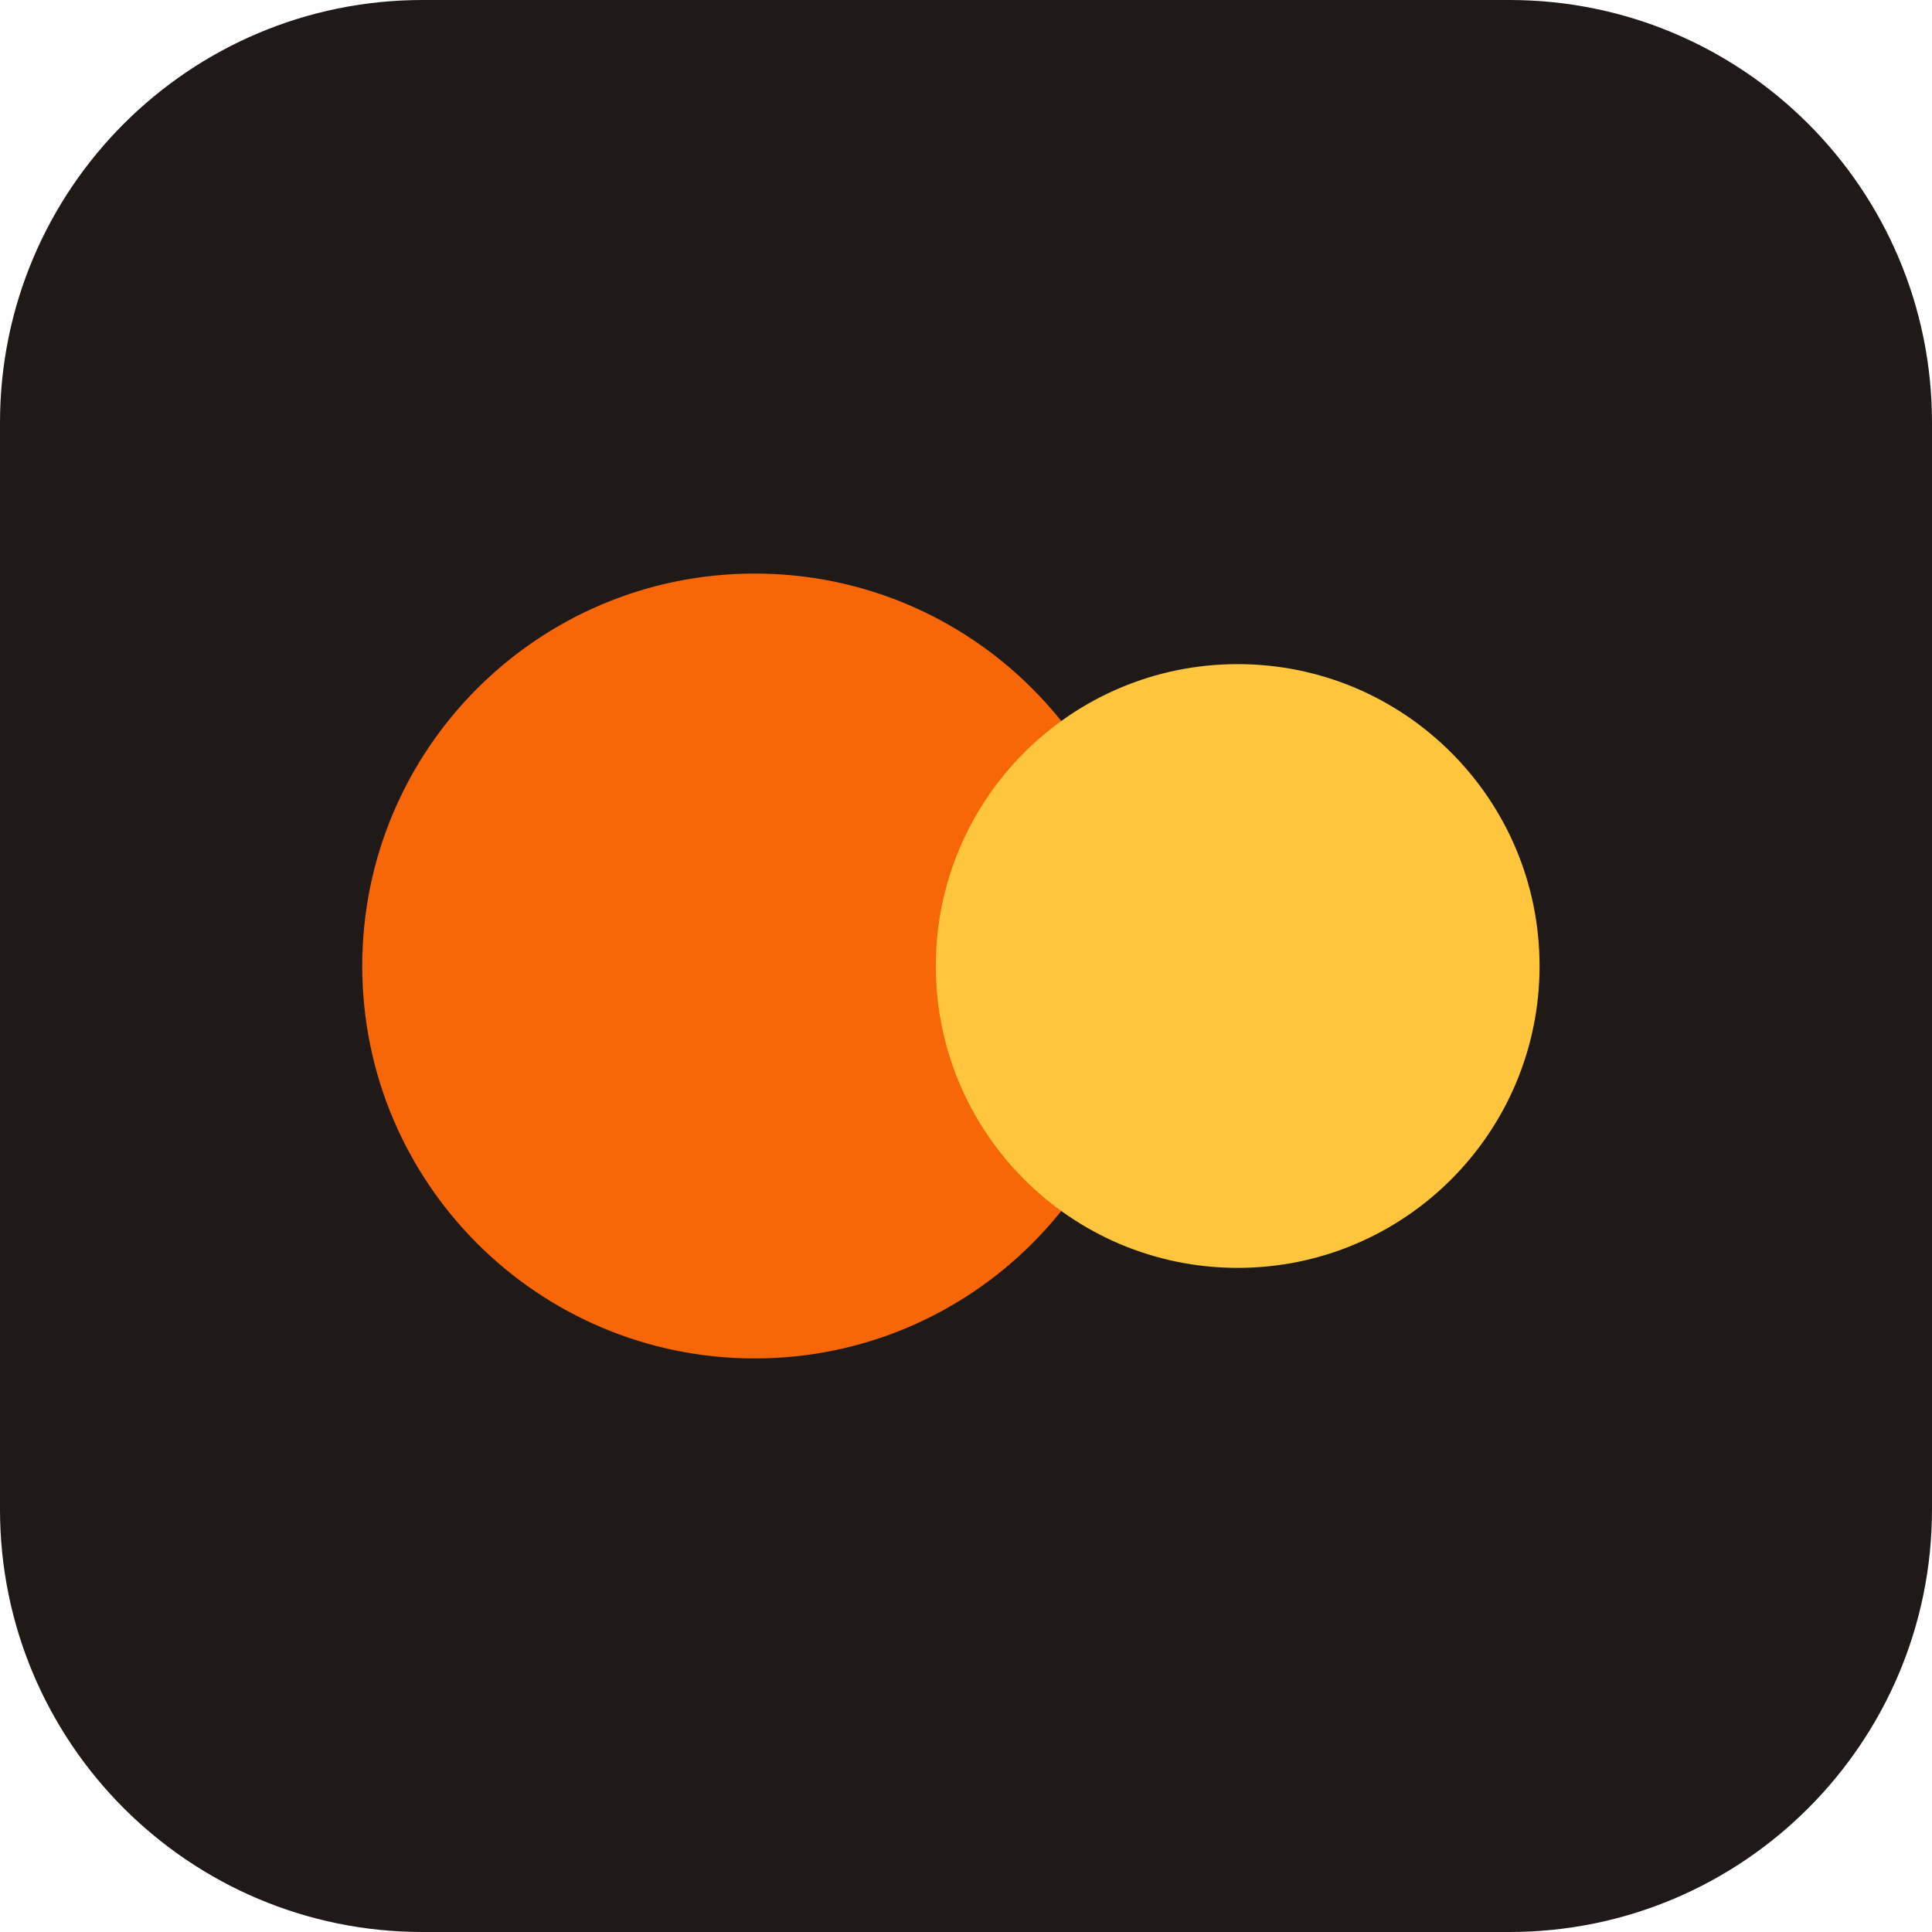
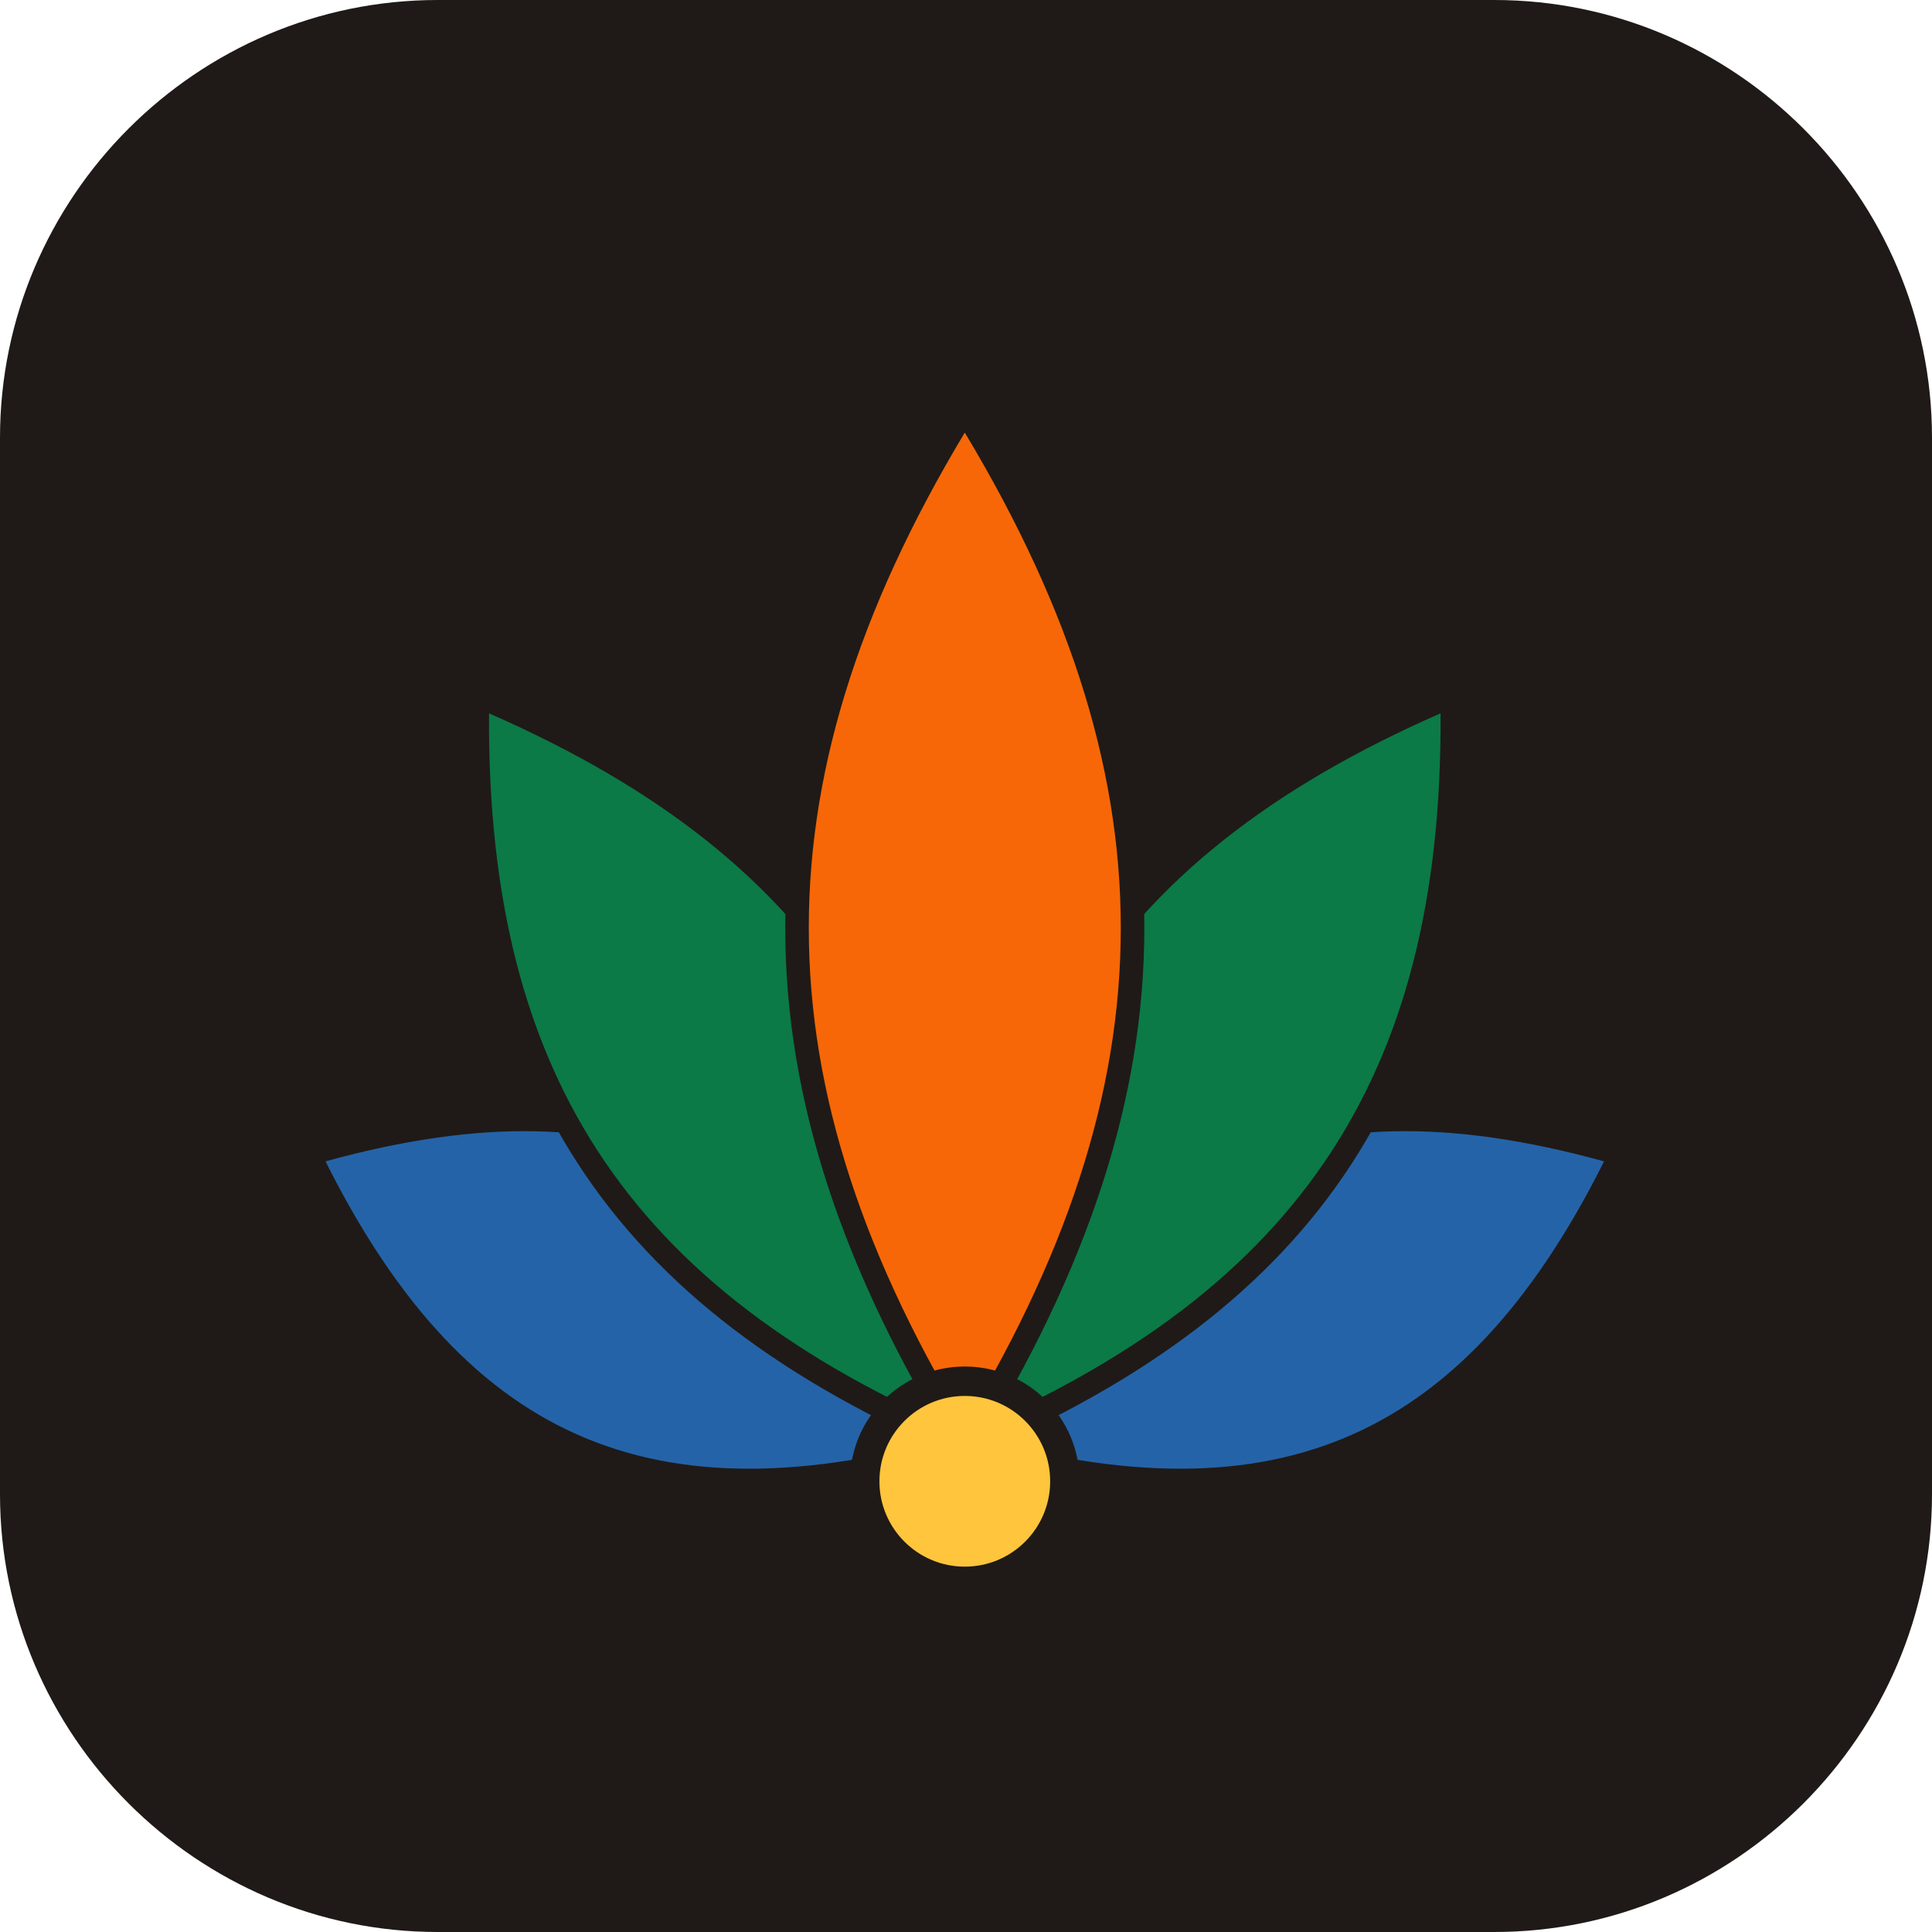
- <svg xmlns="http://www.w3.org/2000/svg" viewBox="0 0 64 64">
-   <rect width="64" height="64" rx="14" fill="#1f1a17" />
-   <circle cx="25" cy="32" r="13" fill="#f76707" />
-   <circle cx="41" cy="32" r="10" fill="#ffc53d" />
-   <circle cx="25" cy="32" r="13" fill="#f76707" opacity=".0" />
+ <svg xmlns="http://www.w3.org/2000/svg" width="256" height="256" viewBox="0 0 256 256">
+   <path fill-rule="nonzero" fill="rgb(12.199%, 10.199%, 9%)" fill-opacity="1" d="M 0 198 L 0 58 C 0 26.102 26.102 0 58 0 L 198 0 C 229.898 0 256 26.102 256 58 L 256 198 C 256 229.898 229.898 256 198 256 L 58 256 C 26.102 256 0 229.898 0 198 " />
+   <path fill-rule="nonzero" fill="rgb(14.499%, 38.799%, 65.9%)" fill-opacity="1" d="M 127.84 191.602 C 108.836 152.402 82.754 140.789 40.906 152.895 C 59.91 192.094 85.992 203.707 127.84 191.602 " />
+   <path fill="none" stroke-width="3.12" stroke-linecap="butt" stroke-linejoin="round" stroke="rgb(12.199%, 10.199%, 9%)" stroke-opacity="1" stroke-miterlimit="10" d="M -0 -0.002 C -19.004 39.198 -45.086 50.811 -86.934 38.705 C -67.93 -0.494 -41.848 -12.107 -0 -0.002 Z M -0 -0.002 " transform="matrix(1, 0, 0, -1, 127.84, 191.6)" />
+   <path fill-rule="nonzero" fill="rgb(14.499%, 38.799%, 65.9%)" fill-opacity="1" d="M 127.84 191.602 C 169.688 203.707 195.77 192.094 214.773 152.895 C 172.926 140.789 146.844 152.402 127.84 191.602 " />
+   <path fill="none" stroke-width="3.12" stroke-linecap="butt" stroke-linejoin="round" stroke="rgb(12.199%, 10.199%, 9%)" stroke-opacity="1" stroke-miterlimit="10" d="M -0 -0.002 C 41.847 -12.107 67.93 -0.494 86.933 38.705 C 45.086 50.811 19.004 39.198 -0 -0.002 Z M -0 -0.002 " transform="matrix(1, 0, 0, -1, 127.84, 191.6)" />
+   <path fill-rule="nonzero" fill="rgb(4.3%, 47.8%, 27.8%)" fill-opacity="1" d="M 127.84 191.602 C 128.789 141.504 109.418 111.676 63.27 92.168 C 62.316 142.262 81.691 172.094 127.84 191.602 " />
+   <path fill="none" stroke-width="3.12" stroke-linecap="butt" stroke-linejoin="round" stroke="rgb(12.199%, 10.199%, 9%)" stroke-opacity="1" stroke-miterlimit="10" d="M -0 -0.002 C 0.949 50.096 -18.422 79.924 -64.57 99.432 C -65.524 49.338 -46.149 19.506 -0 -0.002 Z M -0 -0.002 " transform="matrix(1, 0, 0, -1, 127.84, 191.6)" />
+   <path fill-rule="nonzero" fill="rgb(4.3%, 47.8%, 27.8%)" fill-opacity="1" d="M 127.84 191.602 C 173.988 172.094 193.363 142.262 192.41 92.168 C 146.262 111.676 126.891 141.504 127.84 191.602 " />
+   <path fill="none" stroke-width="3.12" stroke-linecap="butt" stroke-linejoin="round" stroke="rgb(12.199%, 10.199%, 9%)" stroke-opacity="1" stroke-miterlimit="10" d="M -0 -0.002 C 46.148 19.506 65.523 49.338 64.57 99.432 C 18.422 79.924 -0.949 50.096 -0 -0.002 Z M -0 -0.002 " transform="matrix(1, 0, 0, -1, 127.84, 191.6)" />
+   <path fill-rule="nonzero" fill="rgb(96.899%, 40.399%, 2.699%)" fill-opacity="1" d="M 127.84 191.602 C 157.48 143.551 157.48 102.367 127.84 54.32 C 98.199 102.367 98.199 143.551 127.84 191.602 " />
+   <path fill="none" stroke-width="3.12" stroke-linecap="butt" stroke-linejoin="round" stroke="rgb(12.199%, 10.199%, 9%)" stroke-opacity="1" stroke-miterlimit="10" d="M -0 -0.002 C 29.64 48.049 29.64 89.233 -0 137.28 C -29.641 89.233 -29.641 48.049 -0 -0.002 Z M -0 -0.002 " transform="matrix(1, 0, 0, -1, 127.84, 191.6)" />
+   <path fill-rule="nonzero" fill="rgb(100%, 77.299%, 23.9%)" fill-opacity="1" d="M 114.578 196.281 C 114.578 188.957 120.516 183.02 127.84 183.02 C 135.164 183.02 141.102 188.957 141.102 196.281 C 141.102 203.602 135.164 209.539 127.84 209.539 C 120.516 209.539 114.578 203.602 114.578 196.281 " />
+   <path fill="none" stroke-width="3.9" stroke-linecap="butt" stroke-linejoin="round" stroke="rgb(12.199%, 10.199%, 9%)" stroke-opacity="1" stroke-miterlimit="10" d="M -0.002 -0.001 C -0.002 7.323 5.936 13.26 13.26 13.26 C 20.584 13.26 26.522 7.323 26.522 -0.001 C 26.522 -7.322 20.584 -13.259 13.26 -13.259 C 5.936 -13.259 -0.002 -7.322 -0.002 -0.001 Z M -0.002 -0.001 " transform="matrix(1, 0, 0, -1, 114.58, 196.28)" />
</svg>
